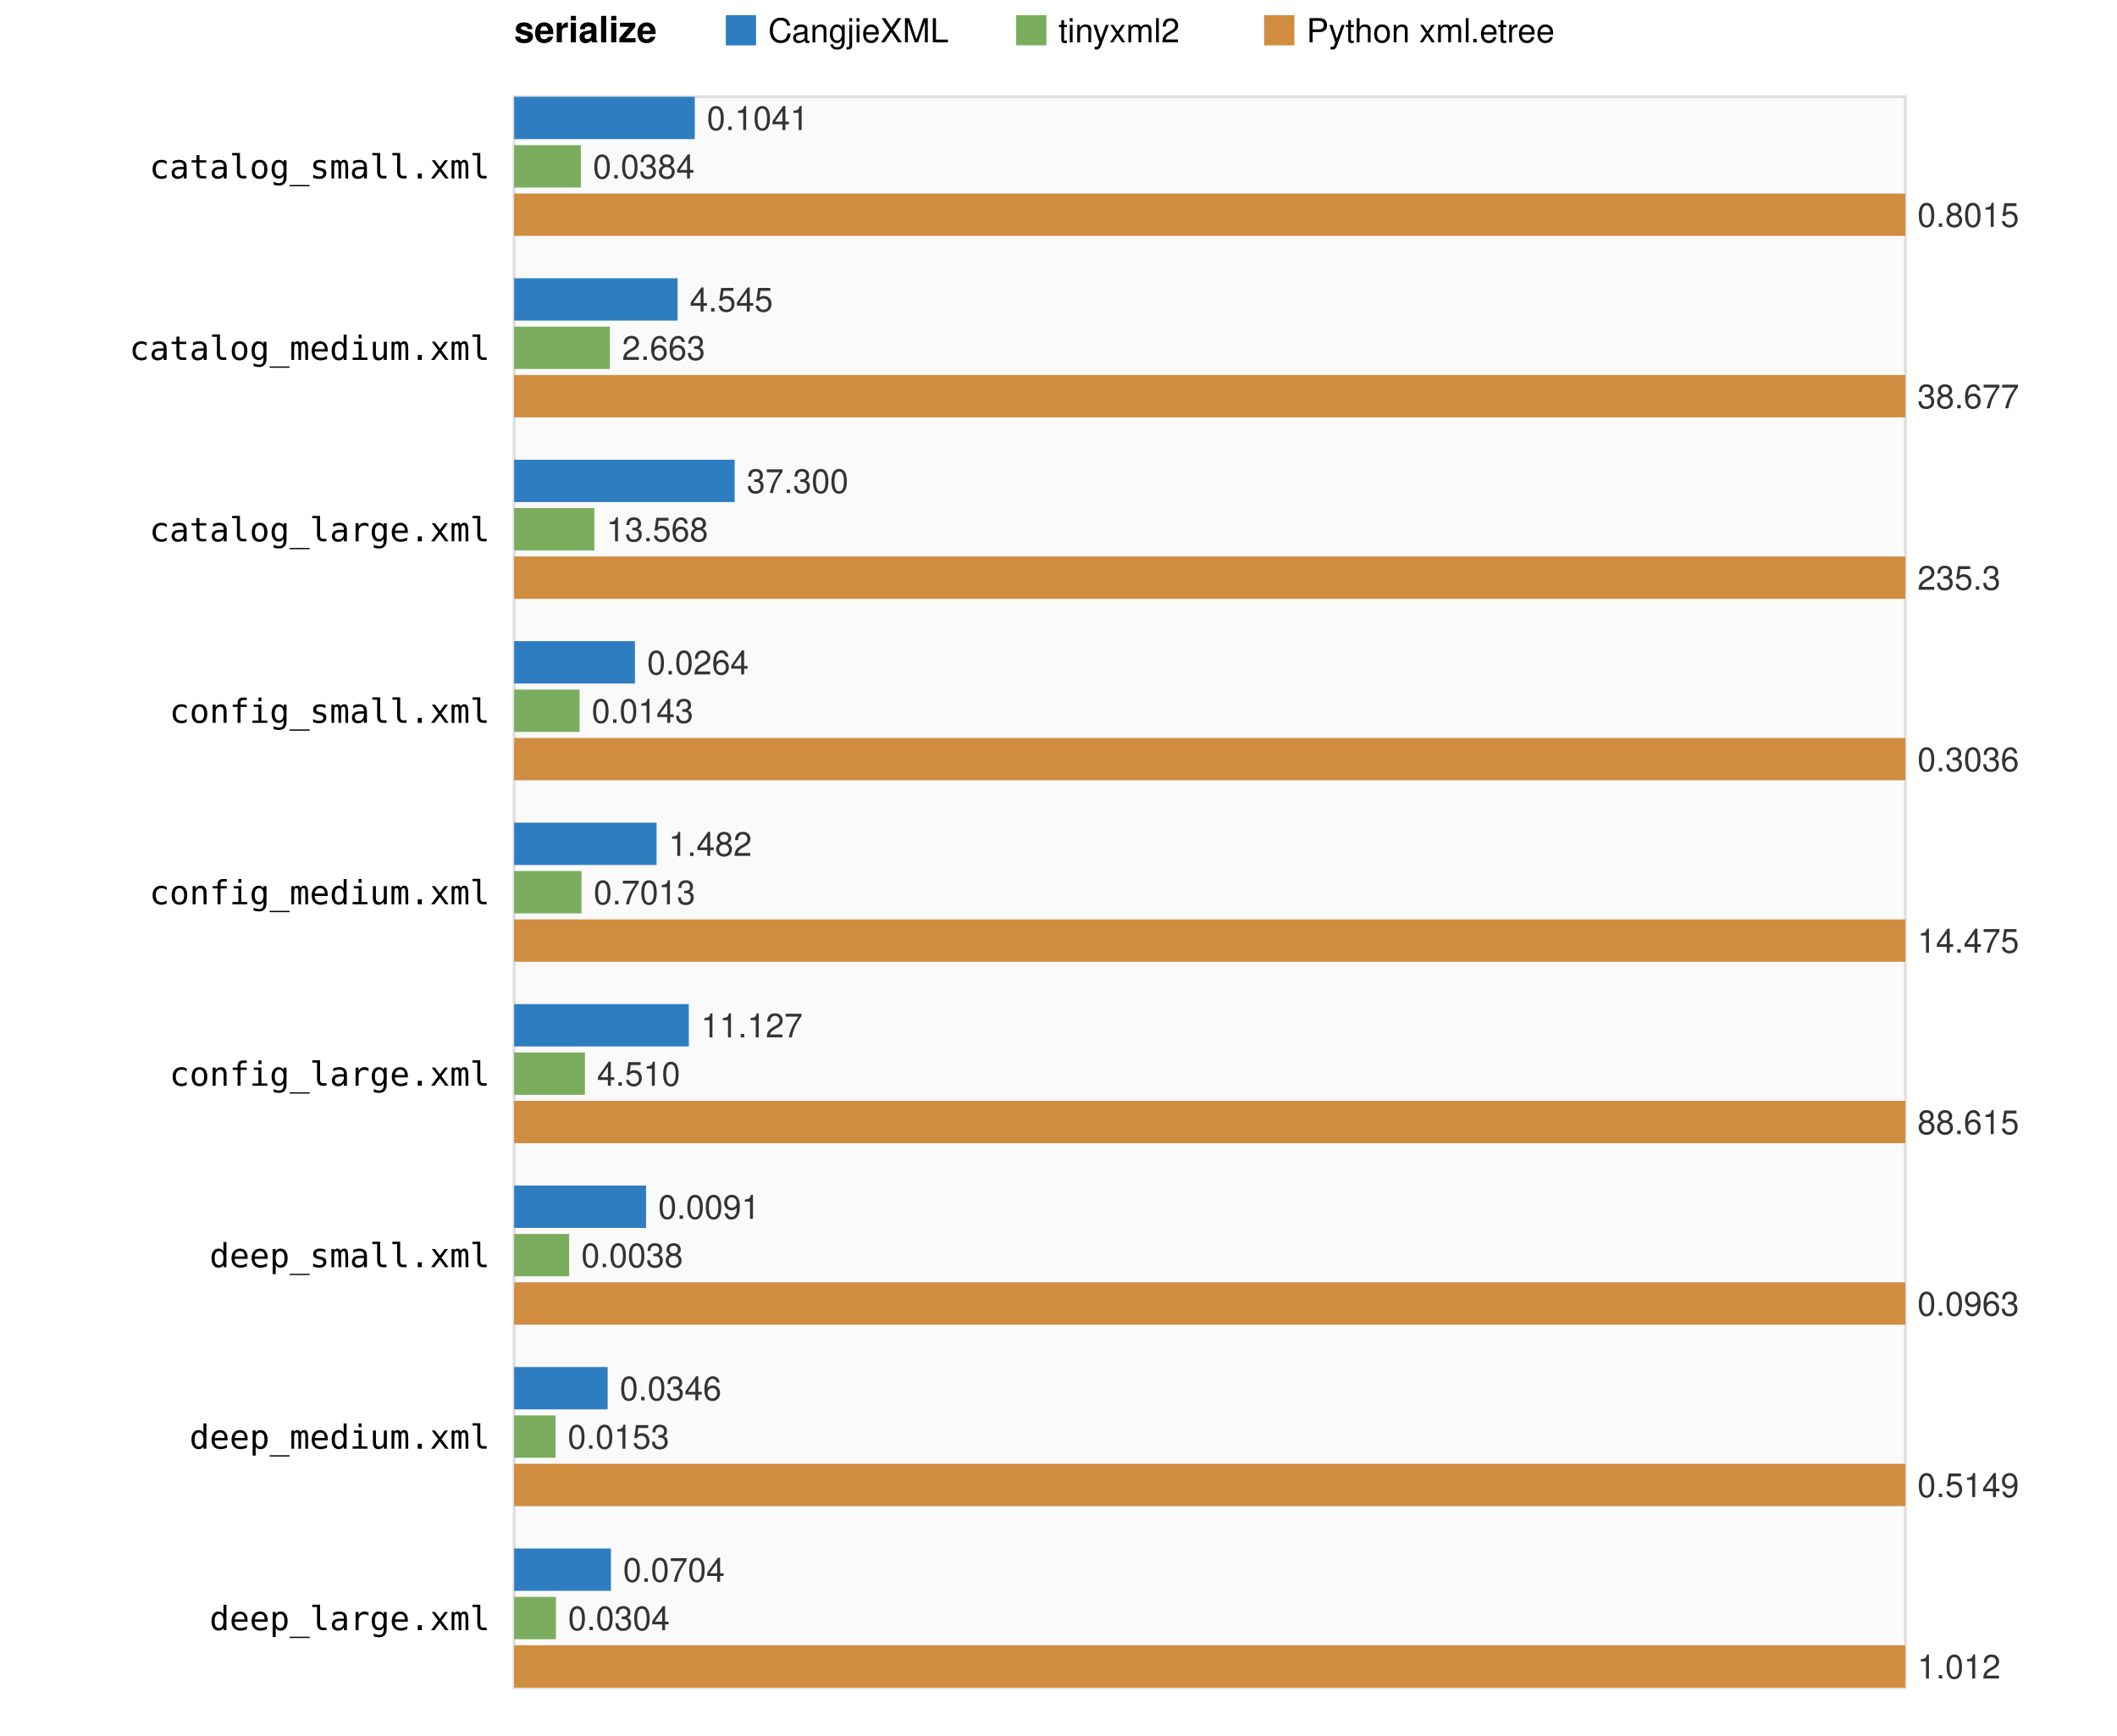
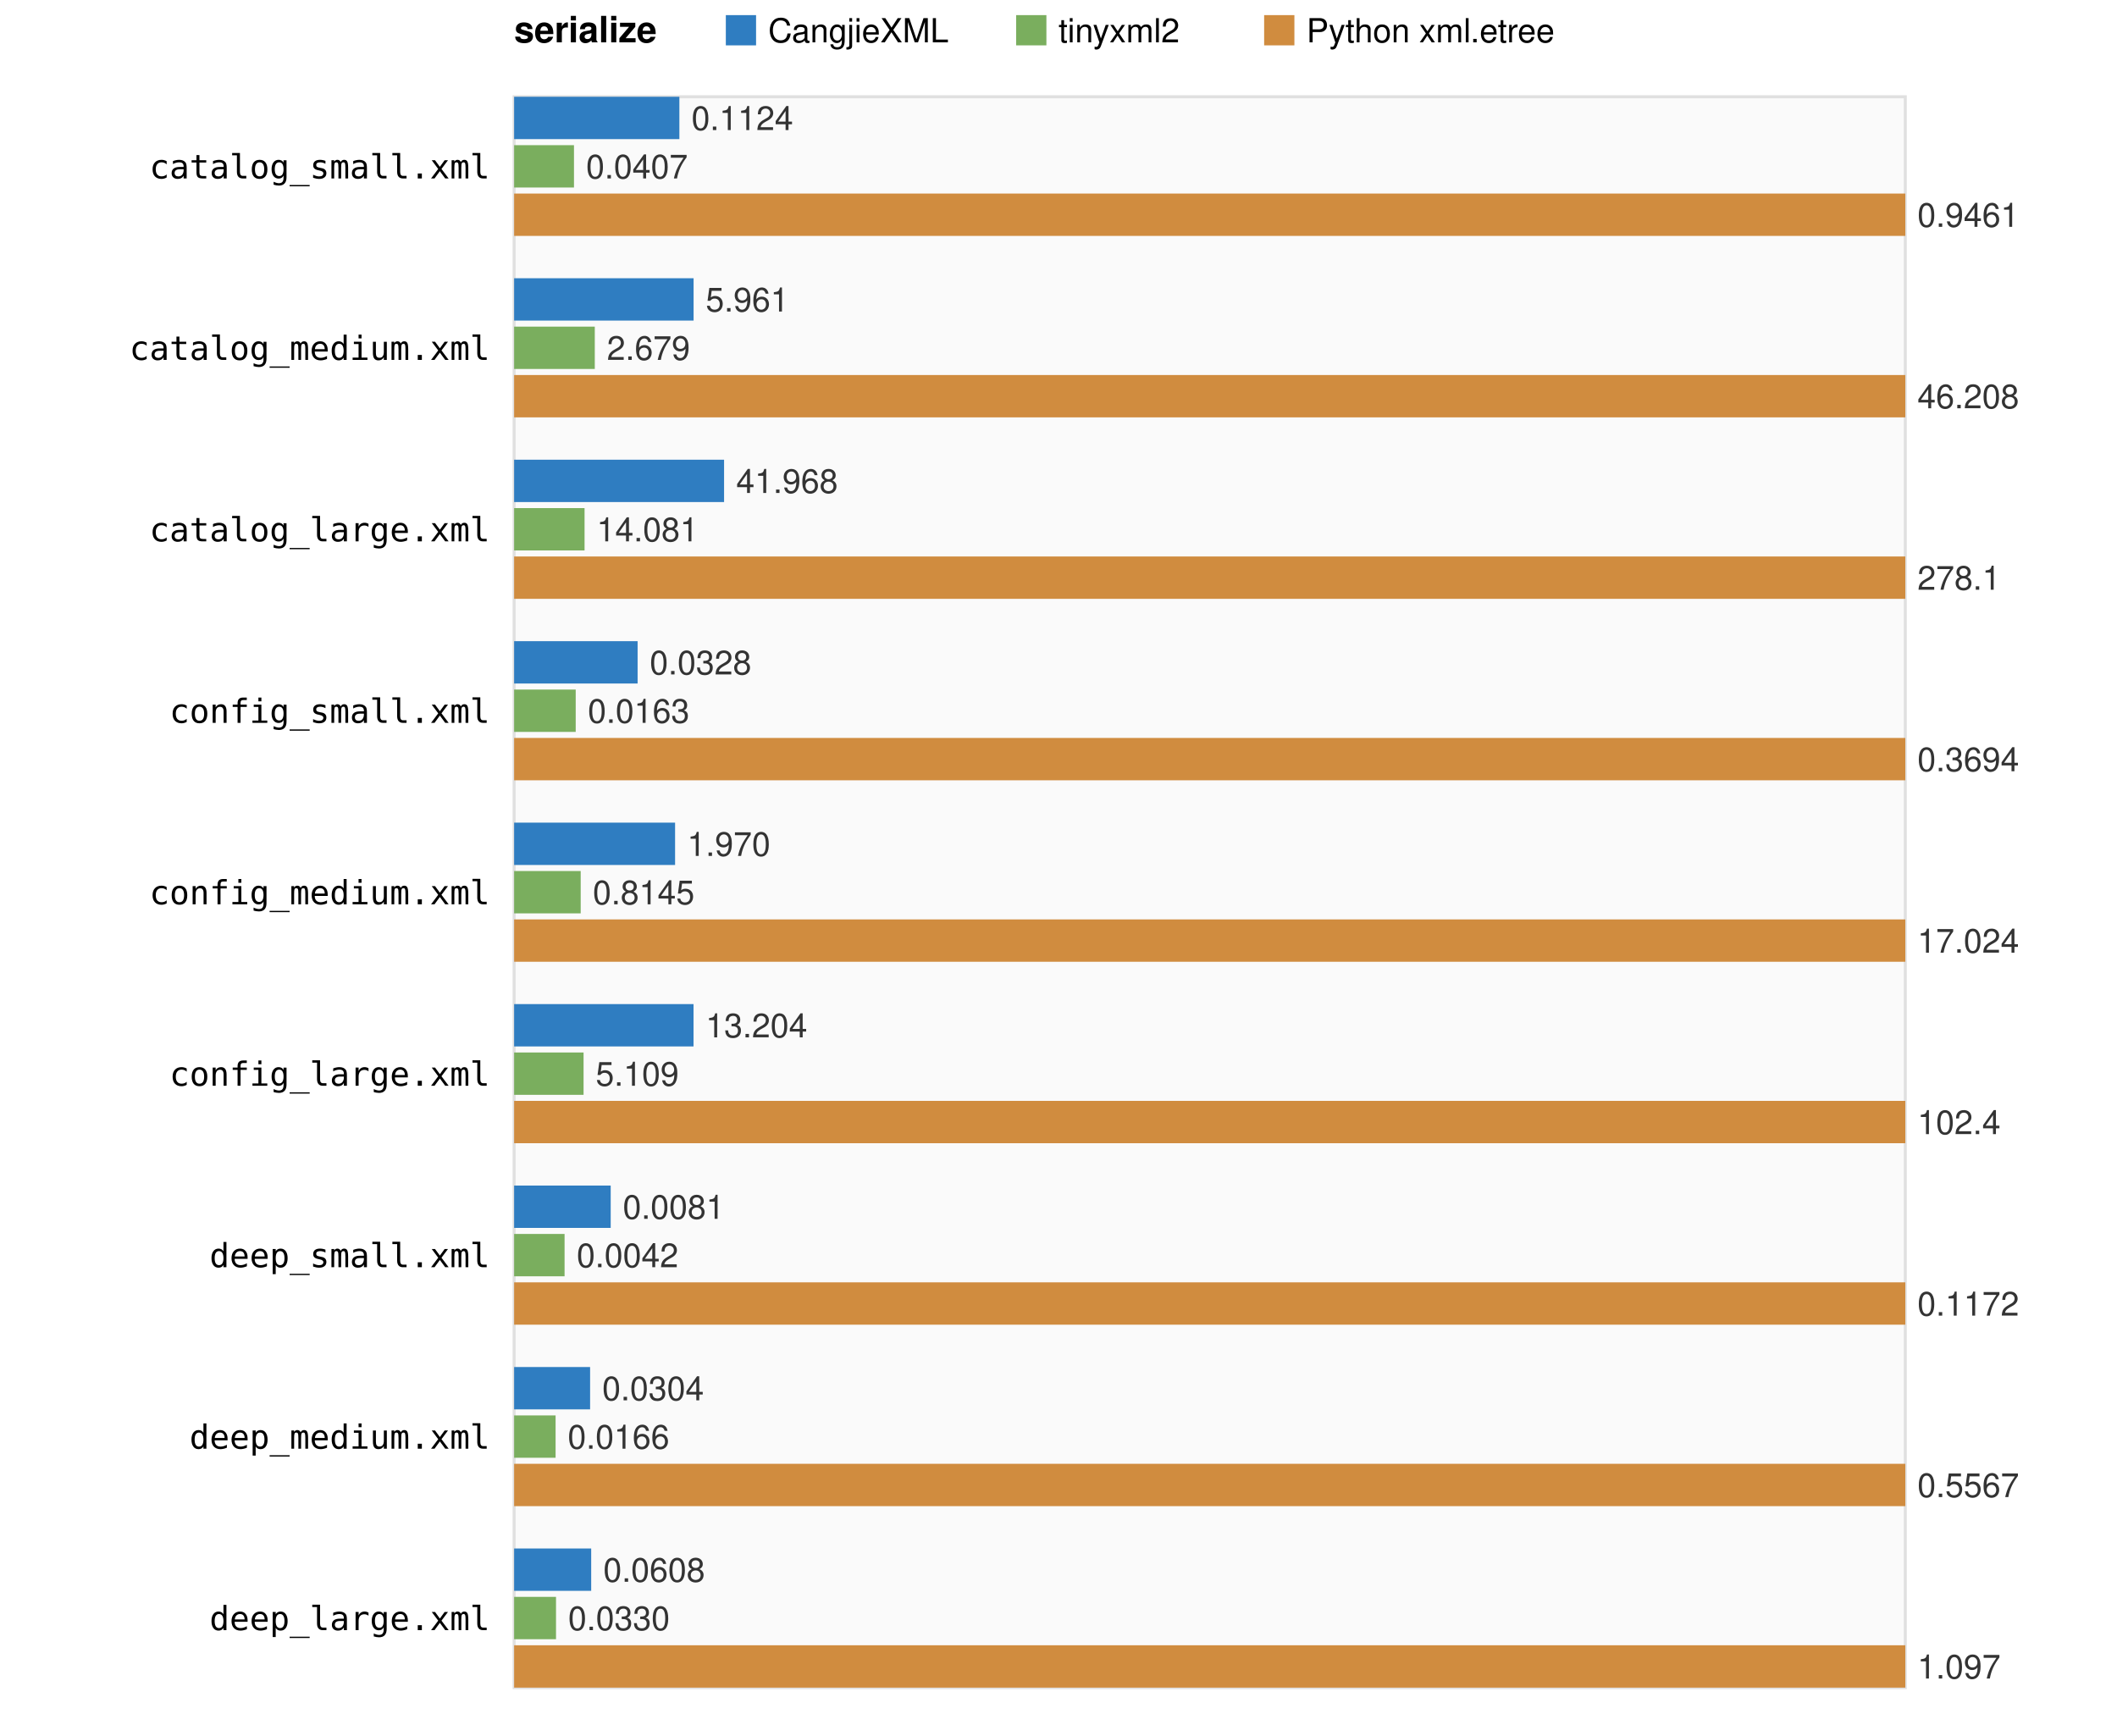
<svg xmlns="http://www.w3.org/2000/svg" viewBox="0 0 700 574" role="img" aria-label="serialize" font-family="-apple-system,Segoe UI,Helvetica,Arial,sans-serif" font-size="11">
  <text x="170" y="14" font-size="12" font-weight="600">serialize</text>
  <rect x="240" y="5" width="10" height="10" fill="#2F7DC1" />
  <text x="254" y="14">CangjieXML</text>
  <rect x="336" y="5" width="10" height="10" fill="#7AAE5E" />
  <text x="350" y="14">tinyxml2</text>
  <rect x="418" y="5" width="10" height="10" fill="#D08C3F" />
  <text x="432" y="14">Python xml.etree</text>
  <rect x="170" y="32" width="460" height="526" fill="#fafafa" stroke="#e0e0e0" />
  <text x="162" y="59.0" text-anchor="end" font-family="ui-monospace,Menlo,Consolas,monospace">catalog_small.xml</text>
-   <rect x="170" y="32" width="59.73" height="14" fill="#2F7DC1" />
-   <text x="233.73" y="43" fill="#333">0.1041</text>
-   <rect x="170" y="48" width="22.06" height="14" fill="#7AAE5E" />
-   <text x="196.06" y="59" fill="#333">0.0384</text>
+   <rect x="170" y="32" width="54.64" height="14" fill="#2F7DC1" />
+   <text x="228.64" y="43" fill="#333">0.1124</text>
+   <rect x="170" y="48" width="19.79" height="14" fill="#7AAE5E" />
+   <text x="193.79" y="59" fill="#333">0.0407</text>
  <rect x="170" y="64" width="460.00" height="14" fill="#D08C3F" />
-   <text x="634.00" y="75" fill="#333">0.8015</text>
+   <text x="634.00" y="75" fill="#333">0.9461</text>
  <text x="162" y="119.0" text-anchor="end" font-family="ui-monospace,Menlo,Consolas,monospace">catalog_medium.xml</text>
-   <rect x="170" y="92" width="54.06" height="14" fill="#2F7DC1" />
-   <text x="228.06" y="103" fill="#333">4.545</text>
-   <rect x="170" y="108" width="31.67" height="14" fill="#7AAE5E" />
-   <text x="205.67" y="119" fill="#333">2.663</text>
+   <rect x="170" y="92" width="59.34" height="14" fill="#2F7DC1" />
+   <text x="233.34" y="103" fill="#333">5.961</text>
+   <rect x="170" y="108" width="26.67" height="14" fill="#7AAE5E" />
+   <text x="200.67" y="119" fill="#333">2.679</text>
  <rect x="170" y="124" width="460.00" height="14" fill="#D08C3F" />
-   <text x="634.00" y="135" fill="#333">38.677</text>
+   <text x="634.00" y="135" fill="#333">46.208</text>
  <text x="162" y="179.0" text-anchor="end" font-family="ui-monospace,Menlo,Consolas,monospace">catalog_large.xml</text>
-   <rect x="170" y="152" width="72.92" height="14" fill="#2F7DC1" />
-   <text x="246.92" y="163" fill="#333">37.300</text>
-   <rect x="170" y="168" width="26.52" height="14" fill="#7AAE5E" />
-   <text x="200.52" y="179" fill="#333">13.568</text>
+   <rect x="170" y="152" width="69.42" height="14" fill="#2F7DC1" />
+   <text x="243.42" y="163" fill="#333">41.968</text>
+   <rect x="170" y="168" width="23.29" height="14" fill="#7AAE5E" />
+   <text x="197.29" y="179" fill="#333">14.081</text>
  <rect x="170" y="184" width="460.00" height="14" fill="#D08C3F" />
-   <text x="634.00" y="195" fill="#333">235.3</text>
+   <text x="634.00" y="195" fill="#333">278.1</text>
  <text x="162" y="239.0" text-anchor="end" font-family="ui-monospace,Menlo,Consolas,monospace">config_small.xml</text>
-   <rect x="170" y="212" width="39.96" height="14" fill="#2F7DC1" />
-   <text x="213.96" y="223" fill="#333">0.0264</text>
-   <rect x="170" y="228" width="21.64" height="14" fill="#7AAE5E" />
-   <text x="195.64" y="239" fill="#333">0.0143</text>
+   <rect x="170" y="212" width="40.83" height="14" fill="#2F7DC1" />
+   <text x="214.83" y="223" fill="#333">0.0328</text>
+   <rect x="170" y="228" width="20.36" height="14" fill="#7AAE5E" />
+   <text x="194.36" y="239" fill="#333">0.0163</text>
  <rect x="170" y="244" width="460.00" height="14" fill="#D08C3F" />
-   <text x="634.00" y="255" fill="#333">0.3036</text>
+   <text x="634.00" y="255" fill="#333">0.3694</text>
  <text x="162" y="299.0" text-anchor="end" font-family="ui-monospace,Menlo,Consolas,monospace">config_medium.xml</text>
-   <rect x="170" y="272" width="47.10" height="14" fill="#2F7DC1" />
-   <text x="221.10" y="283" fill="#333">1.482</text>
-   <rect x="170" y="288" width="22.29" height="14" fill="#7AAE5E" />
-   <text x="196.29" y="299" fill="#333">0.7013</text>
+   <rect x="170" y="272" width="53.22" height="14" fill="#2F7DC1" />
+   <text x="227.22" y="283" fill="#333">1.970</text>
+   <rect x="170" y="288" width="22.01" height="14" fill="#7AAE5E" />
+   <text x="196.01" y="299" fill="#333">0.8145</text>
  <rect x="170" y="304" width="460.00" height="14" fill="#D08C3F" />
-   <text x="634.00" y="315" fill="#333">14.475</text>
+   <text x="634.00" y="315" fill="#333">17.024</text>
  <text x="162" y="359.0" text-anchor="end" font-family="ui-monospace,Menlo,Consolas,monospace">config_large.xml</text>
-   <rect x="170" y="332" width="57.76" height="14" fill="#2F7DC1" />
-   <text x="231.76" y="343" fill="#333">11.127</text>
-   <rect x="170" y="348" width="23.41" height="14" fill="#7AAE5E" />
-   <text x="197.41" y="359" fill="#333">4.510</text>
+   <rect x="170" y="332" width="59.32" height="14" fill="#2F7DC1" />
+   <text x="233.32" y="343" fill="#333">13.204</text>
+   <rect x="170" y="348" width="22.96" height="14" fill="#7AAE5E" />
+   <text x="196.96" y="359" fill="#333">5.109</text>
  <rect x="170" y="364" width="460.00" height="14" fill="#D08C3F" />
-   <text x="634.00" y="375" fill="#333">88.615</text>
+   <text x="634.00" y="375" fill="#333">102.4</text>
  <text x="162" y="419.0" text-anchor="end" font-family="ui-monospace,Menlo,Consolas,monospace">deep_small.xml</text>
-   <rect x="170" y="392" width="43.63" height="14" fill="#2F7DC1" />
-   <text x="217.63" y="403" fill="#333">0.0091</text>
-   <rect x="170" y="408" width="18.20" height="14" fill="#7AAE5E" />
-   <text x="192.20" y="419" fill="#333">0.0038</text>
+   <rect x="170" y="392" width="31.93" height="14" fill="#2F7DC1" />
+   <text x="205.93" y="403" fill="#333">0.0081</text>
+   <rect x="170" y="408" width="16.68" height="14" fill="#7AAE5E" />
+   <text x="190.68" y="419" fill="#333">0.0042</text>
  <rect x="170" y="424" width="460.00" height="14" fill="#D08C3F" />
-   <text x="634.00" y="435" fill="#333">0.0963</text>
+   <text x="634.00" y="435" fill="#333">0.1172</text>
  <text x="162" y="479.0" text-anchor="end" font-family="ui-monospace,Menlo,Consolas,monospace">deep_medium.xml</text>
-   <rect x="170" y="452" width="30.92" height="14" fill="#2F7DC1" />
-   <text x="204.92" y="463" fill="#333">0.0346</text>
-   <rect x="170" y="468" width="13.70" height="14" fill="#7AAE5E" />
-   <text x="187.70" y="479" fill="#333">0.0153</text>
+   <rect x="170" y="452" width="25.12" height="14" fill="#2F7DC1" />
+   <text x="199.12" y="463" fill="#333">0.0304</text>
+   <rect x="170" y="468" width="13.71" height="14" fill="#7AAE5E" />
+   <text x="187.71" y="479" fill="#333">0.0166</text>
  <rect x="170" y="484" width="460.00" height="14" fill="#D08C3F" />
-   <text x="634.00" y="495" fill="#333">0.5149</text>
+   <text x="634.00" y="495" fill="#333">0.5567</text>
  <text x="162" y="539.0" text-anchor="end" font-family="ui-monospace,Menlo,Consolas,monospace">deep_large.xml</text>
-   <rect x="170" y="512" width="32.01" height="14" fill="#2F7DC1" />
-   <text x="206.01" y="523" fill="#333">0.0704</text>
-   <rect x="170" y="528" width="13.83" height="14" fill="#7AAE5E" />
-   <text x="187.83" y="539" fill="#333">0.0304</text>
+   <rect x="170" y="512" width="25.48" height="14" fill="#2F7DC1" />
+   <text x="199.48" y="523" fill="#333">0.0608</text>
+   <rect x="170" y="528" width="13.85" height="14" fill="#7AAE5E" />
+   <text x="187.85" y="539" fill="#333">0.0330</text>
  <rect x="170" y="544" width="460.00" height="14" fill="#D08C3F" />
-   <text x="634.00" y="555" fill="#333">1.012</text>
+   <text x="634.00" y="555" fill="#333">1.097</text>
</svg>
